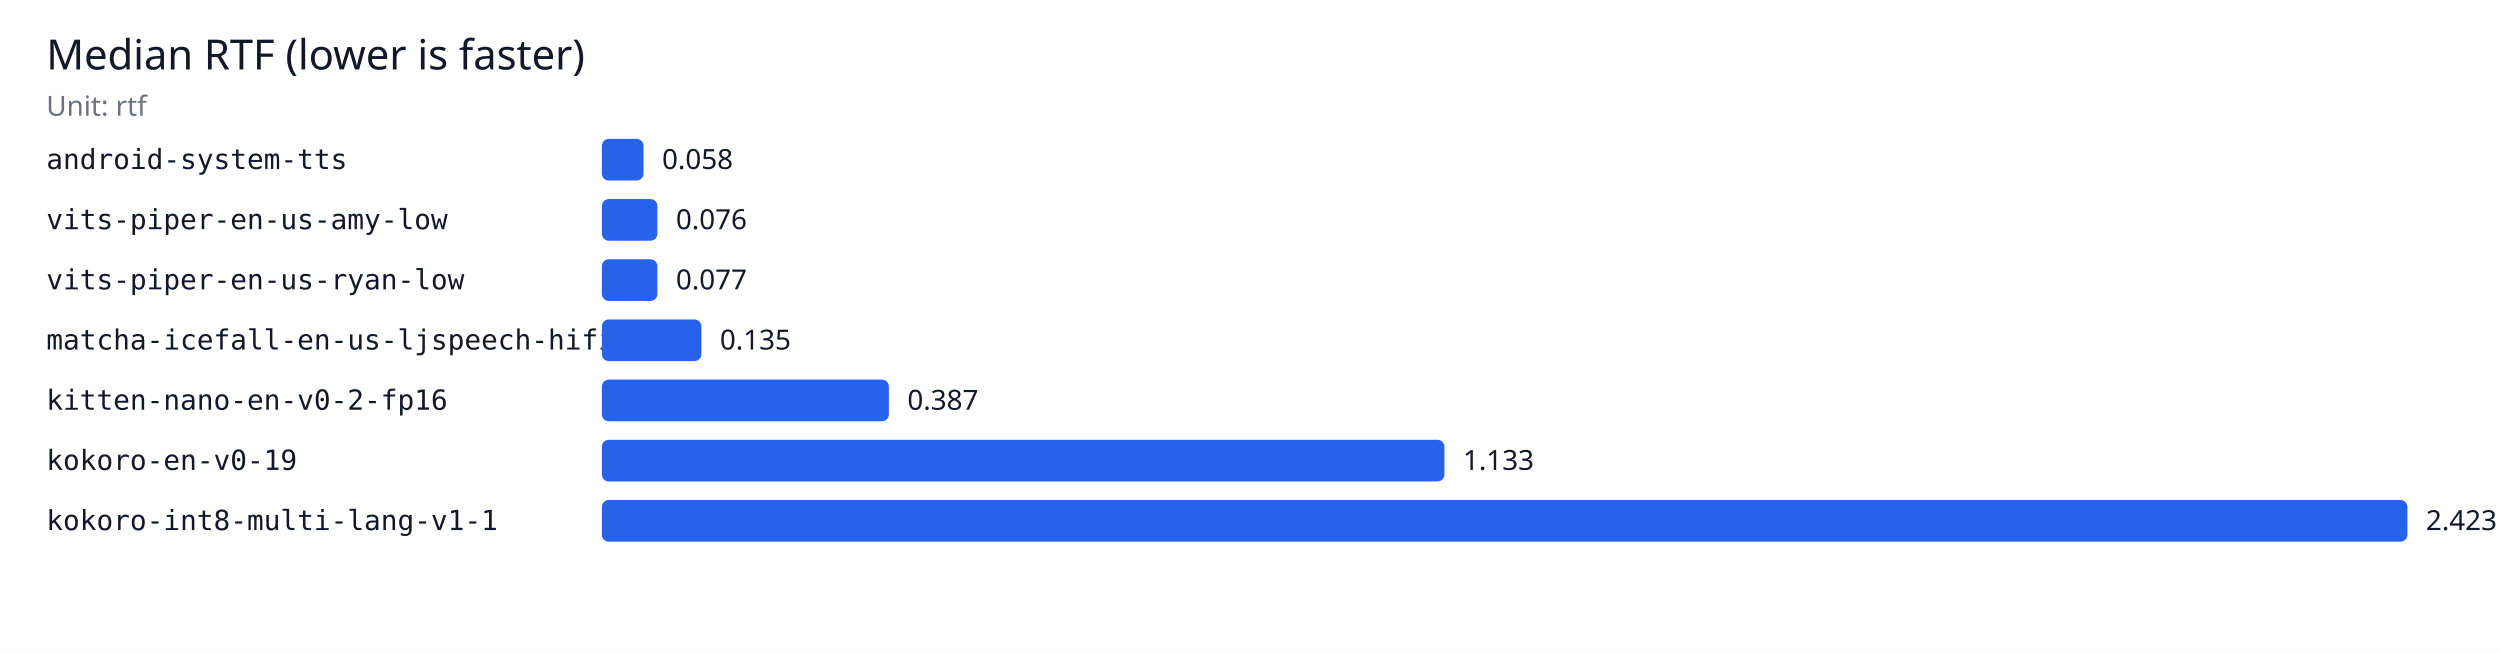
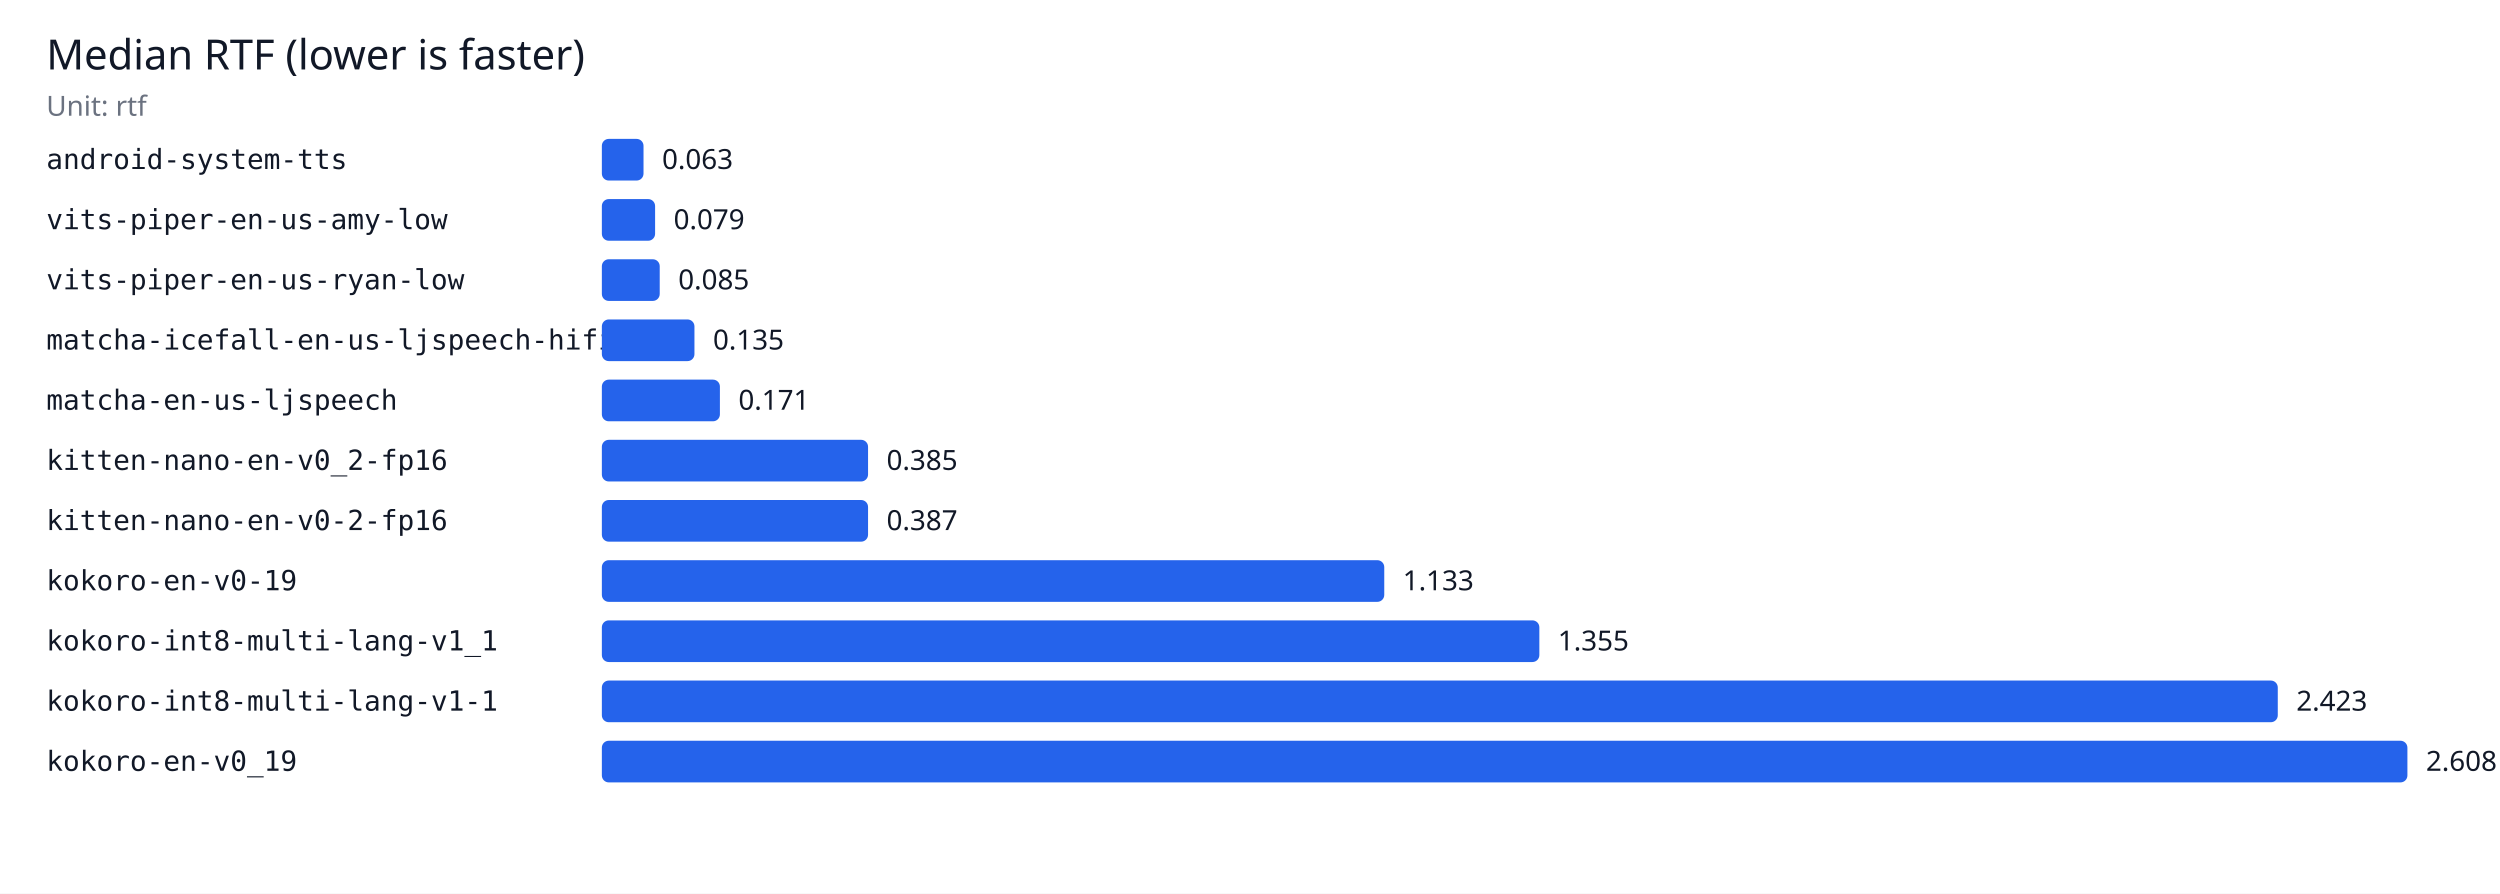
- <svg xmlns="http://www.w3.org/2000/svg" width="1080" height="282">
+ <svg xmlns="http://www.w3.org/2000/svg" width="1080" height="386">
  <rect width="100%" height="100%" fill="#ffffff" />
  <text x="20" y="30" font-family="ui-sans-serif, system-ui" font-size="18" fill="#111827">Median RTF (lower is faster)</text>
  <text x="20" y="50" font-family="ui-sans-serif, system-ui" font-size="12" fill="#6b7280">Unit: rtf</text>
  <text x="20" y="73" font-family="ui-monospace, SFMono-Regular, Menlo, monospace" font-size="12" fill="#111827">android-system-tts</text>
  <rect x="260" y="60" width="18" height="18" rx="3" fill="#2563eb" />
-   <text x="286" y="73" font-family="ui-sans-serif, system-ui" font-size="12" fill="#111827">0.058</text>
+   <text x="286" y="73" font-family="ui-sans-serif, system-ui" font-size="12" fill="#111827">0.063</text>
  <text x="20" y="99" font-family="ui-monospace, SFMono-Regular, Menlo, monospace" font-size="12" fill="#111827">vits-piper-en-us-amy-low</text>
-   <rect x="260" y="86" width="24" height="18" rx="3" fill="#2563eb" />
-   <text x="292" y="99" font-family="ui-sans-serif, system-ui" font-size="12" fill="#111827">0.076</text>
+   <rect x="260" y="86" width="23" height="18" rx="3" fill="#2563eb" />
+   <text x="291" y="99" font-family="ui-sans-serif, system-ui" font-size="12" fill="#111827">0.079</text>
  <text x="20" y="125" font-family="ui-monospace, SFMono-Regular, Menlo, monospace" font-size="12" fill="#111827">vits-piper-en-us-ryan-low</text>
-   <rect x="260" y="112" width="24" height="18" rx="3" fill="#2563eb" />
-   <text x="292" y="125" font-family="ui-sans-serif, system-ui" font-size="12" fill="#111827">0.077</text>
+   <rect x="260" y="112" width="25" height="18" rx="3" fill="#2563eb" />
+   <text x="293" y="125" font-family="ui-sans-serif, system-ui" font-size="12" fill="#111827">0.085</text>
  <text x="20" y="151" font-family="ui-monospace, SFMono-Regular, Menlo, monospace" font-size="12" fill="#111827">matcha-icefall-en-us-ljspeech-hifigan</text>
-   <rect x="260" y="138" width="43" height="18" rx="3" fill="#2563eb" />
-   <text x="311" y="151" font-family="ui-sans-serif, system-ui" font-size="12" fill="#111827">0.135</text>
-   <text x="20" y="177" font-family="ui-monospace, SFMono-Regular, Menlo, monospace" font-size="12" fill="#111827">kitten-nano-en-v0-2-fp16</text>
-   <rect x="260" y="164" width="124" height="18" rx="3" fill="#2563eb" />
-   <text x="392" y="177" font-family="ui-sans-serif, system-ui" font-size="12" fill="#111827">0.387</text>
-   <text x="20" y="203" font-family="ui-monospace, SFMono-Regular, Menlo, monospace" font-size="12" fill="#111827">kokoro-en-v0-19</text>
-   <rect x="260" y="190" width="364" height="18" rx="3" fill="#2563eb" />
-   <text x="632" y="203" font-family="ui-sans-serif, system-ui" font-size="12" fill="#111827">1.133</text>
-   <text x="20" y="229" font-family="ui-monospace, SFMono-Regular, Menlo, monospace" font-size="12" fill="#111827">kokoro-int8-multi-lang-v1-1</text>
-   <rect x="260" y="216" width="780" height="18" rx="3" fill="#2563eb" />
-   <text x="1048" y="229" font-family="ui-sans-serif, system-ui" font-size="12" fill="#111827">2.423</text>
+   <rect x="260" y="138" width="40" height="18" rx="3" fill="#2563eb" />
+   <text x="308" y="151" font-family="ui-sans-serif, system-ui" font-size="12" fill="#111827">0.135</text>
+   <text x="20" y="177" font-family="ui-monospace, SFMono-Regular, Menlo, monospace" font-size="12" fill="#111827">matcha-en-us-ljspeech</text>
+   <rect x="260" y="164" width="51" height="18" rx="3" fill="#2563eb" />
+   <text x="319" y="177" font-family="ui-sans-serif, system-ui" font-size="12" fill="#111827">0.171</text>
+   <text x="20" y="203" font-family="ui-monospace, SFMono-Regular, Menlo, monospace" font-size="12" fill="#111827">kitten-nano-en-v0_2-fp16</text>
+   <rect x="260" y="190" width="115" height="18" rx="3" fill="#2563eb" />
+   <text x="383" y="203" font-family="ui-sans-serif, system-ui" font-size="12" fill="#111827">0.385</text>
+   <text x="20" y="229" font-family="ui-monospace, SFMono-Regular, Menlo, monospace" font-size="12" fill="#111827">kitten-nano-en-v0-2-fp16</text>
+   <rect x="260" y="216" width="115" height="18" rx="3" fill="#2563eb" />
+   <text x="383" y="229" font-family="ui-sans-serif, system-ui" font-size="12" fill="#111827">0.387</text>
+   <text x="20" y="255" font-family="ui-monospace, SFMono-Regular, Menlo, monospace" font-size="12" fill="#111827">kokoro-en-v0-19</text>
+   <rect x="260" y="242" width="338" height="18" rx="3" fill="#2563eb" />
+   <text x="606" y="255" font-family="ui-sans-serif, system-ui" font-size="12" fill="#111827">1.133</text>
+   <text x="20" y="281" font-family="ui-monospace, SFMono-Regular, Menlo, monospace" font-size="12" fill="#111827">kokoro-int8-multi-lang-v1_1</text>
+   <rect x="260" y="268" width="405" height="18" rx="3" fill="#2563eb" />
+   <text x="673" y="281" font-family="ui-sans-serif, system-ui" font-size="12" fill="#111827">1.355</text>
+   <text x="20" y="307" font-family="ui-monospace, SFMono-Regular, Menlo, monospace" font-size="12" fill="#111827">kokoro-int8-multi-lang-v1-1</text>
+   <rect x="260" y="294" width="724" height="18" rx="3" fill="#2563eb" />
+   <text x="992" y="307" font-family="ui-sans-serif, system-ui" font-size="12" fill="#111827">2.423</text>
+   <text x="20" y="333" font-family="ui-monospace, SFMono-Regular, Menlo, monospace" font-size="12" fill="#111827">kokoro-en-v0_19</text>
+   <rect x="260" y="320" width="780" height="18" rx="3" fill="#2563eb" />
+   <text x="1048" y="333" font-family="ui-sans-serif, system-ui" font-size="12" fill="#111827">2.608</text>
</svg>
